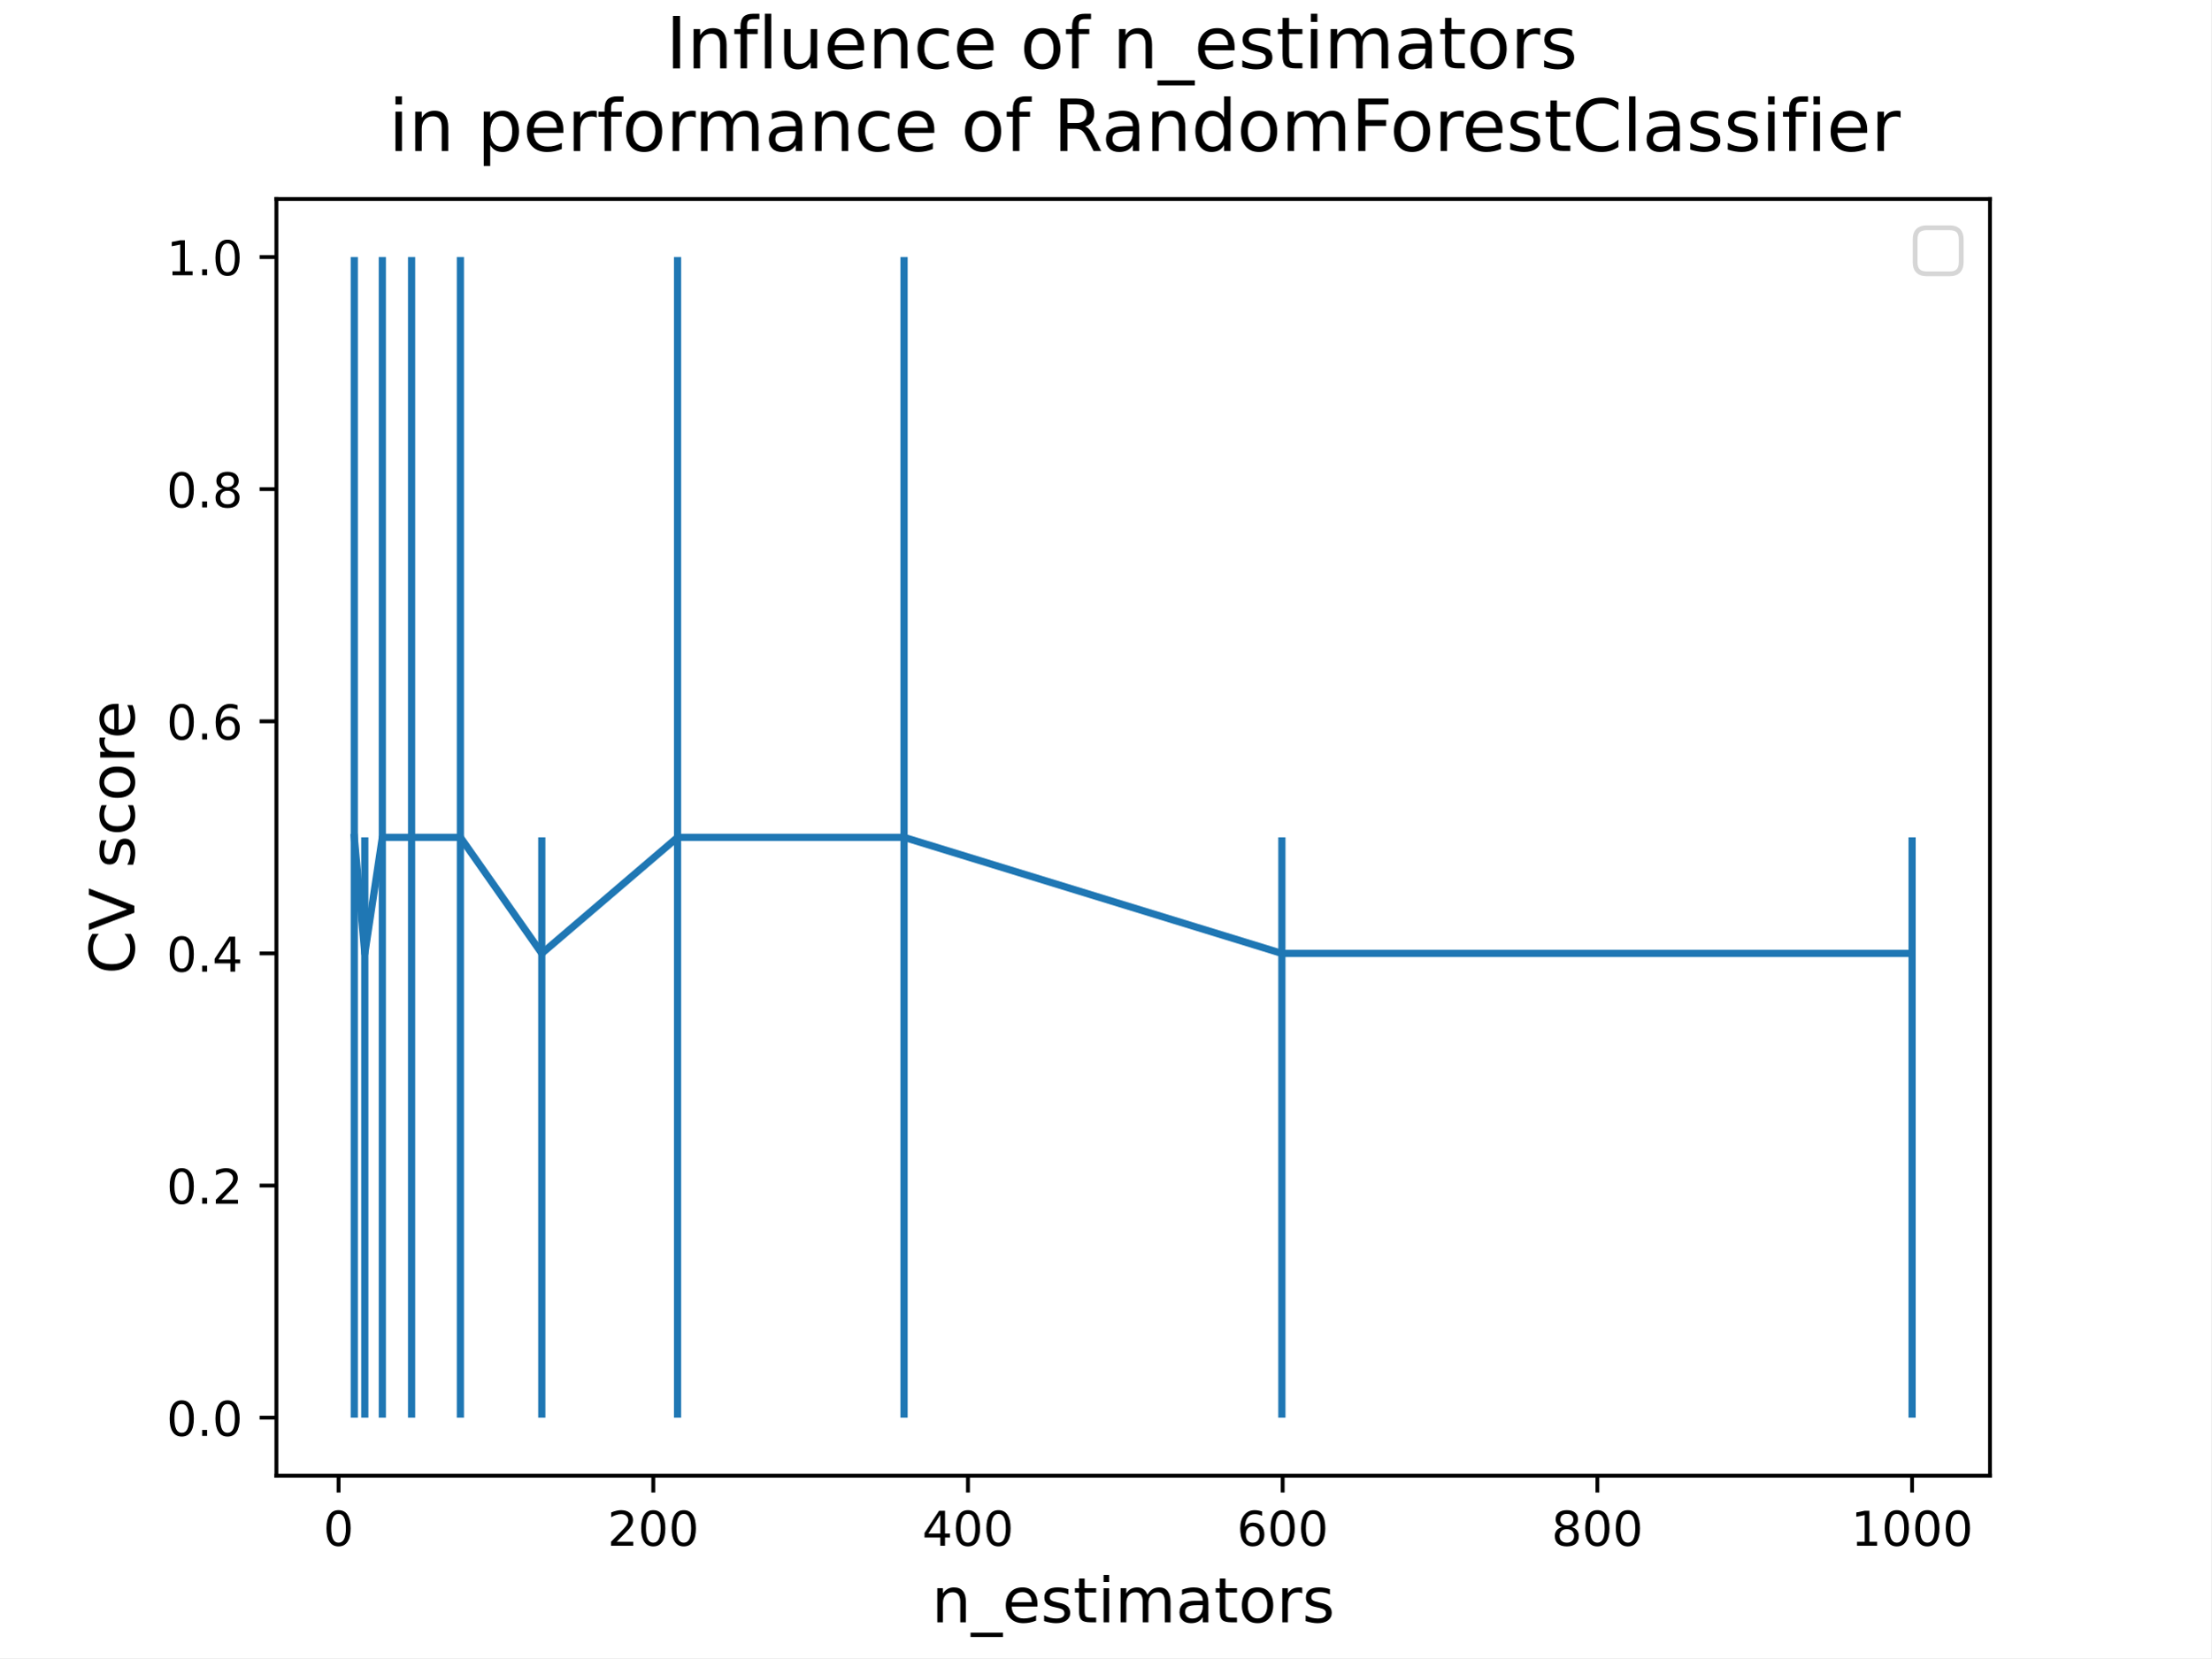
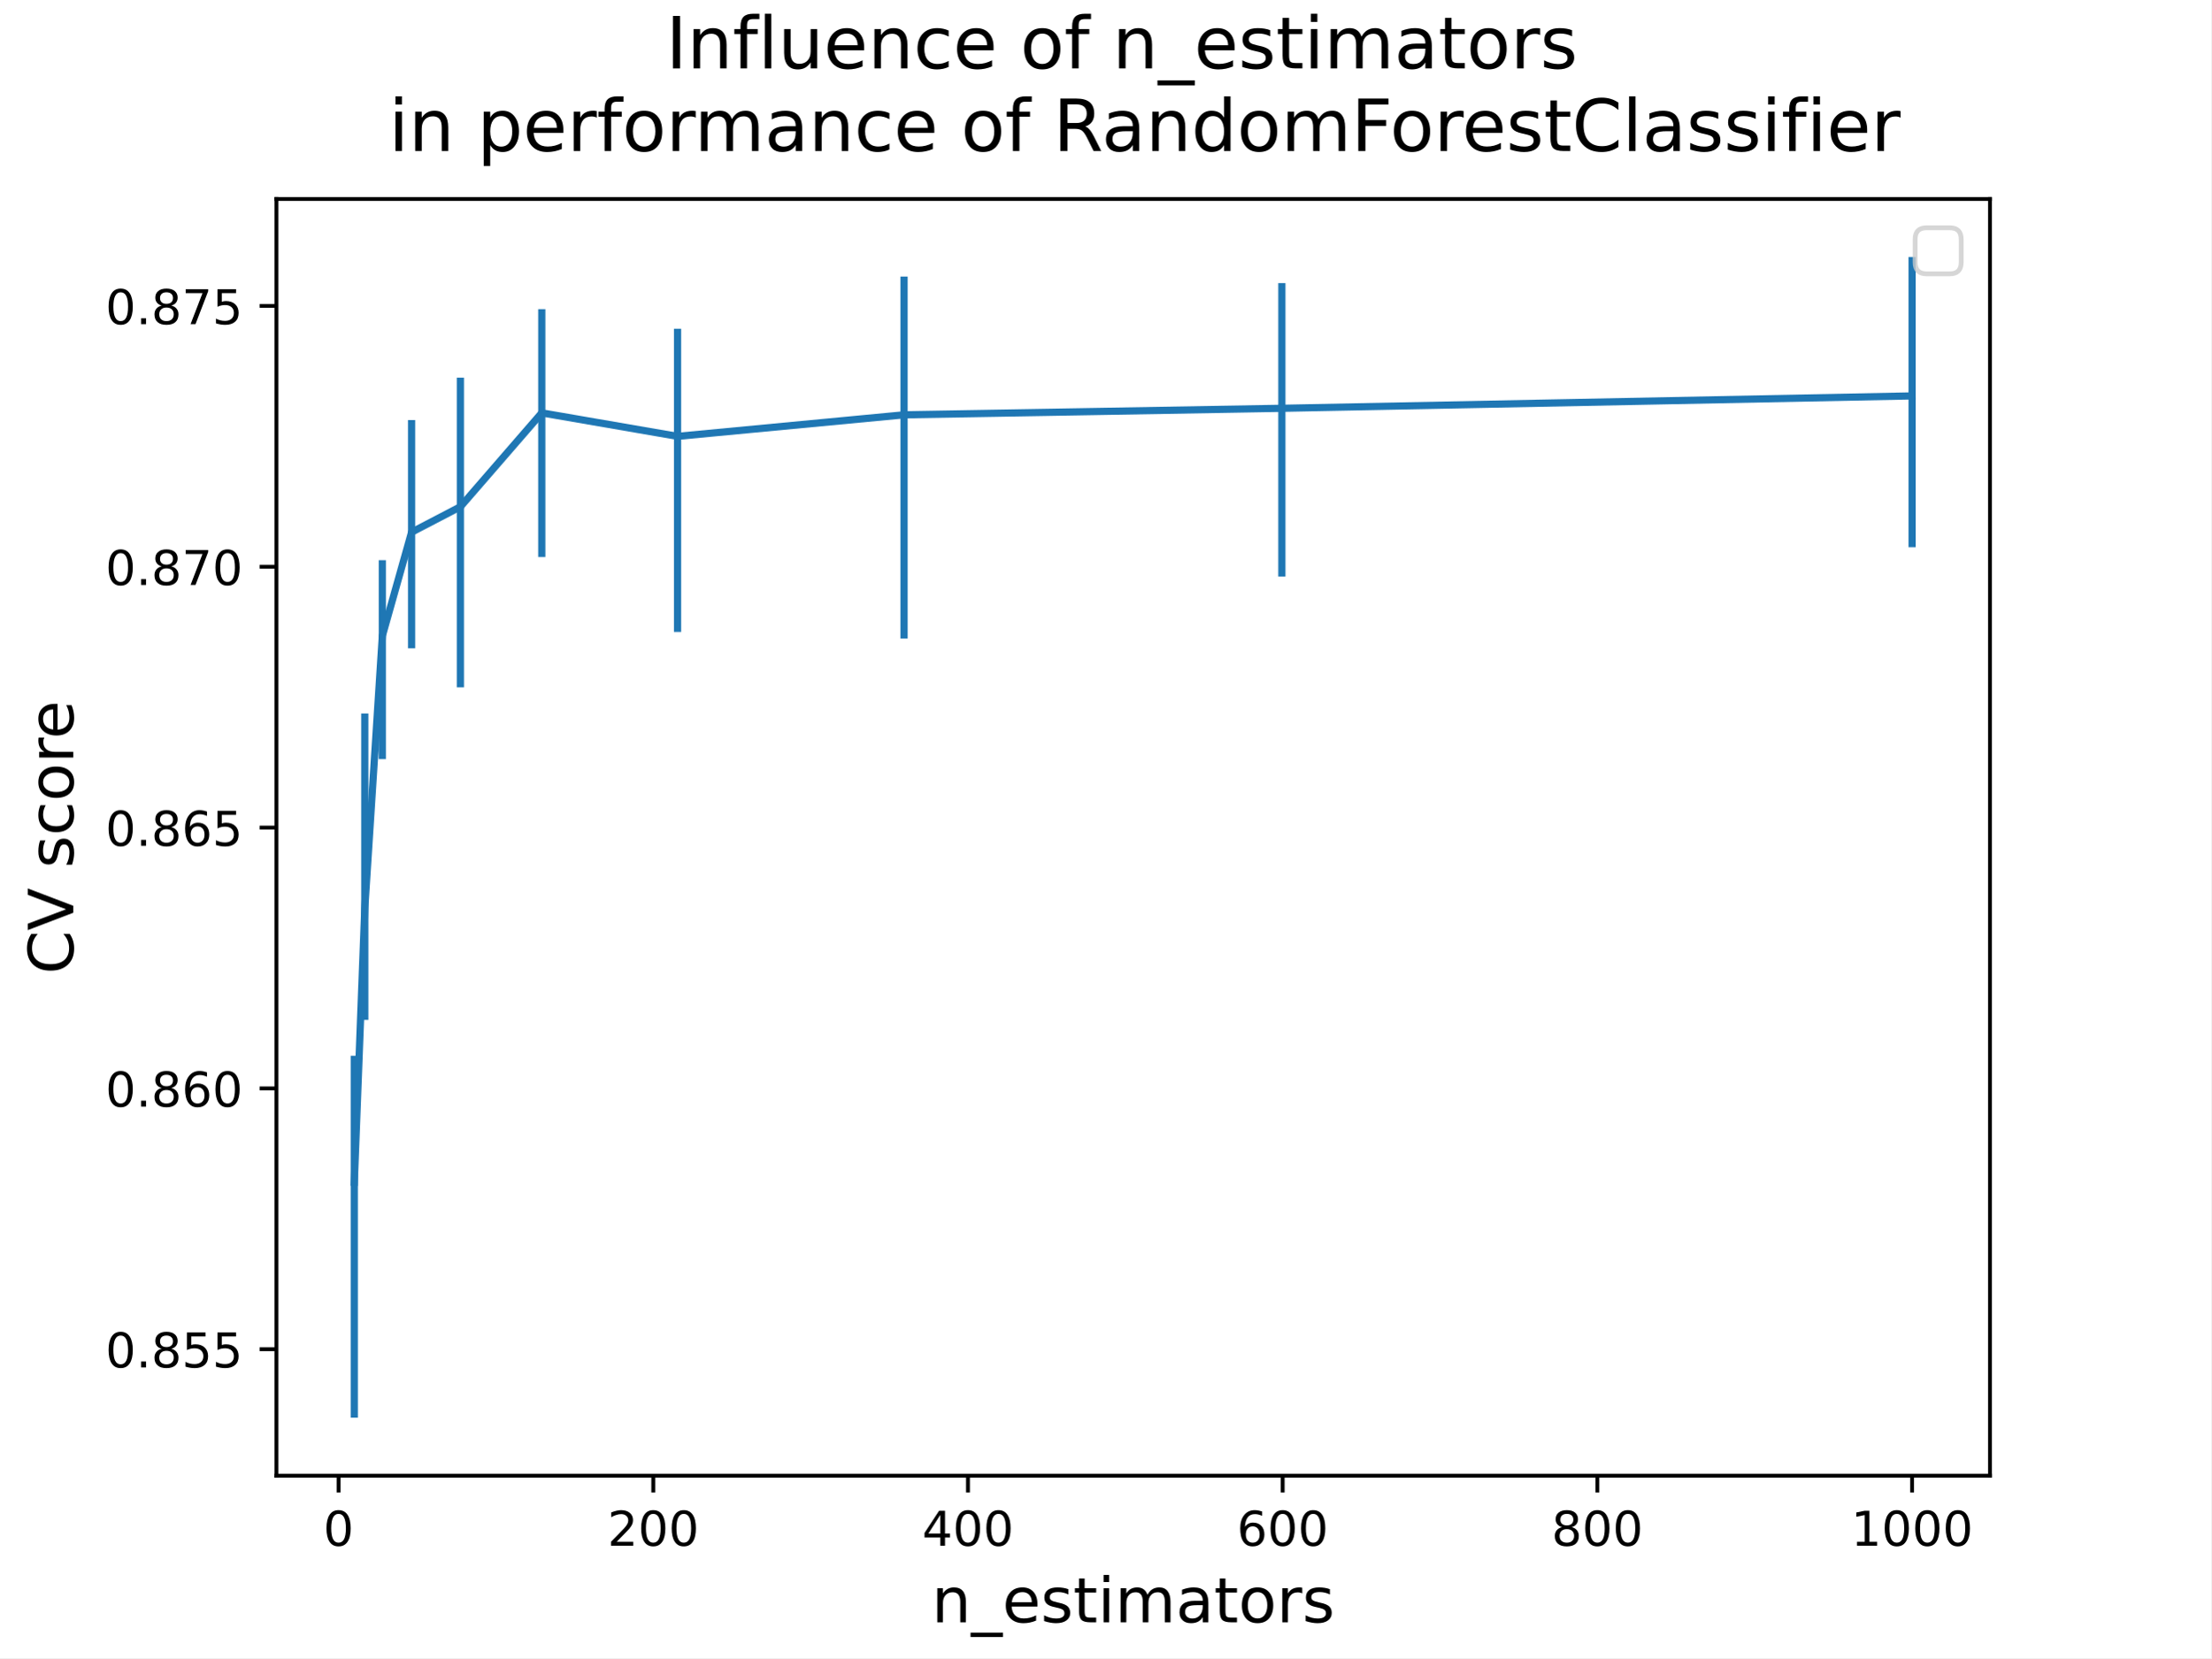
<svg xmlns="http://www.w3.org/2000/svg" xmlns:xlink="http://www.w3.org/1999/xlink" width="460.8pt" height="345.6pt" viewBox="0 0 460.8 345.6" version="1.1">
  <defs>
    <style type="text/css">*{stroke-linejoin: round; stroke-linecap: butt}</style>
  </defs>
  <g id="figure_1">
    <g id="patch_1">
      <path d="M 0 345.6  L 460.8 345.6  L 460.8 0  L 0 0  z " style="fill: #ffffff" />
    </g>
    <g id="axes_1">
      <g id="patch_2">
        <path d="M 57.6 307.584  L 414.72 307.584  L 414.72 41.472  L 57.6 41.472  z " style="fill: #ffffff" />
      </g>
      <g id="matplotlib.axis_1">
        <g id="xtick_1">
          <g id="line2d_1">
            <defs>
-               <path id="m5f5bd2ffa6" d="M 0 0  L 0 3.5  " style="stroke: #000000; stroke-width: 0.8" />
+               <path id="m3bc6c02a66" d="M 0 0  L 0 3.5  " style="stroke: #000000; stroke-width: 0.8" />
            </defs>
            <g>
-               <use xlink:href="#m5f5bd2ffa6" x="70.553" y="307.584" style="stroke: #000000; stroke-width: 0.8" />
+               <use xlink:href="#m3bc6c02a66" x="70.553" y="307.584" style="stroke: #000000; stroke-width: 0.8" />
            </g>
          </g>
          <g id="text_1">
-             <g transform="translate(67.37214 322.1824)scale(0.1 -0.1)">
+             <g transform="translate(67.37214 322.1824) scale(0.1 -0.1)">
              <defs>
                <path id="DejaVuSans-30" d="M 2034 4250  Q 1547 4250 1301 3770  Q 1056 3291 1056 2328  Q 1056 1369 1301 889  Q 1547 409 2034 409  Q 2525 409 2770 889  Q 3016 1369 3016 2328  Q 3016 3291 2770 3770  Q 2525 4250 2034 4250  z M 2034 4750  Q 2819 4750 3233 4129  Q 3647 3509 3647 2328  Q 3647 1150 3233 529  Q 2819 -91 2034 -91  Q 1250 -91 836 529  Q 422 1150 422 2328  Q 422 3509 836 4129  Q 1250 4750 2034 4750  z " transform="scale(0.015625)" />
              </defs>
              <use xlink:href="#DejaVuSans-30" />
            </g>
          </g>
        </g>
        <g id="xtick_2">
          <g id="line2d_2">
            <g>
-               <use xlink:href="#m5f5bd2ffa6" x="136.14" y="307.584" style="stroke: #000000; stroke-width: 0.8" />
+               <use xlink:href="#m3bc6c02a66" x="136.14" y="307.584" style="stroke: #000000; stroke-width: 0.8" />
            </g>
          </g>
          <g id="text_2">
-             <g transform="translate(126.5964 322.1824)scale(0.1 -0.1)">
+             <g transform="translate(126.5964 322.1824) scale(0.1 -0.1)">
              <defs>
                <path id="DejaVuSans-32" d="M 1228 531  L 3431 531  L 3431 0  L 469 0  L 469 531  Q 828 903 1448 1529  Q 2069 2156 2228 2338  Q 2531 2678 2651 2914  Q 2772 3150 2772 3378  Q 2772 3750 2511 3984  Q 2250 4219 1831 4219  Q 1534 4219 1204 4116  Q 875 4013 500 3803  L 500 4441  Q 881 4594 1212 4672  Q 1544 4750 1819 4750  Q 2544 4750 2975 4387  Q 3406 4025 3406 3419  Q 3406 3131 3298 2873  Q 3191 2616 2906 2266  Q 2828 2175 2409 1742  Q 1991 1309 1228 531  z " transform="scale(0.015625)" />
              </defs>
              <use xlink:href="#DejaVuSans-32" />
              <use xlink:href="#DejaVuSans-30" x="63.623" />
              <use xlink:href="#DejaVuSans-30" x="127.246" />
            </g>
          </g>
        </g>
        <g id="xtick_3">
          <g id="line2d_3">
            <g>
-               <use xlink:href="#m5f5bd2ffa6" x="201.727" y="307.584" style="stroke: #000000; stroke-width: 0.8" />
+               <use xlink:href="#m3bc6c02a66" x="201.727" y="307.584" style="stroke: #000000; stroke-width: 0.8" />
            </g>
          </g>
          <g id="text_3">
-             <g transform="translate(192.1832 322.1824)scale(0.1 -0.1)">
+             <g transform="translate(192.1832 322.1824) scale(0.1 -0.1)">
              <defs>
                <path id="DejaVuSans-34" d="M 2419 4116  L 825 1625  L 2419 1625  L 2419 4116  z M 2253 4666  L 3047 4666  L 3047 1625  L 3713 1625  L 3713 1100  L 3047 1100  L 3047 0  L 2419 0  L 2419 1100  L 313 1100  L 313 1709  L 2253 4666  z " transform="scale(0.015625)" />
              </defs>
              <use xlink:href="#DejaVuSans-34" />
              <use xlink:href="#DejaVuSans-30" x="63.623" />
              <use xlink:href="#DejaVuSans-30" x="127.246" />
            </g>
          </g>
        </g>
        <g id="xtick_4">
          <g id="line2d_4">
            <g>
-               <use xlink:href="#m5f5bd2ffa6" x="267.314" y="307.584" style="stroke: #000000; stroke-width: 0.8" />
+               <use xlink:href="#m3bc6c02a66" x="267.314" y="307.584" style="stroke: #000000; stroke-width: 0.8" />
            </g>
          </g>
          <g id="text_4">
-             <g transform="translate(257.77 322.1824)scale(0.1 -0.1)">
+             <g transform="translate(257.77 322.1824) scale(0.1 -0.1)">
              <defs>
                <path id="DejaVuSans-36" d="M 2113 2584  Q 1688 2584 1439 2293  Q 1191 2003 1191 1497  Q 1191 994 1439 701  Q 1688 409 2113 409  Q 2538 409 2786 701  Q 3034 994 3034 1497  Q 3034 2003 2786 2293  Q 2538 2584 2113 2584  z M 3366 4563  L 3366 3988  Q 3128 4100 2886 4159  Q 2644 4219 2406 4219  Q 1781 4219 1451 3797  Q 1122 3375 1075 2522  Q 1259 2794 1537 2939  Q 1816 3084 2150 3084  Q 2853 3084 3261 2657  Q 3669 2231 3669 1497  Q 3669 778 3244 343  Q 2819 -91 2113 -91  Q 1303 -91 875 529  Q 447 1150 447 2328  Q 447 3434 972 4092  Q 1497 4750 2381 4750  Q 2619 4750 2861 4703  Q 3103 4656 3366 4563  z " transform="scale(0.015625)" />
              </defs>
              <use xlink:href="#DejaVuSans-36" />
              <use xlink:href="#DejaVuSans-30" x="63.623" />
              <use xlink:href="#DejaVuSans-30" x="127.246" />
            </g>
          </g>
        </g>
        <g id="xtick_5">
          <g id="line2d_5">
            <g>
-               <use xlink:href="#m5f5bd2ffa6" x="332.9" y="307.584" style="stroke: #000000; stroke-width: 0.8" />
+               <use xlink:href="#m3bc6c02a66" x="332.9" y="307.584" style="stroke: #000000; stroke-width: 0.8" />
            </g>
          </g>
          <g id="text_5">
-             <g transform="translate(323.3567 322.1824)scale(0.1 -0.1)">
+             <g transform="translate(323.3567 322.1824) scale(0.1 -0.1)">
              <defs>
                <path id="DejaVuSans-38" d="M 2034 2216  Q 1584 2216 1326 1975  Q 1069 1734 1069 1313  Q 1069 891 1326 650  Q 1584 409 2034 409  Q 2484 409 2743 651  Q 3003 894 3003 1313  Q 3003 1734 2745 1975  Q 2488 2216 2034 2216  z M 1403 2484  Q 997 2584 770 2862  Q 544 3141 544 3541  Q 544 4100 942 4425  Q 1341 4750 2034 4750  Q 2731 4750 3128 4425  Q 3525 4100 3525 3541  Q 3525 3141 3298 2862  Q 3072 2584 2669 2484  Q 3125 2378 3379 2068  Q 3634 1759 3634 1313  Q 3634 634 3220 271  Q 2806 -91 2034 -91  Q 1263 -91 848 271  Q 434 634 434 1313  Q 434 1759 690 2068  Q 947 2378 1403 2484  z M 1172 3481  Q 1172 3119 1398 2916  Q 1625 2713 2034 2713  Q 2441 2713 2670 2916  Q 2900 3119 2900 3481  Q 2900 3844 2670 4047  Q 2441 4250 2034 4250  Q 1625 4250 1398 4047  Q 1172 3844 1172 3481  z " transform="scale(0.015625)" />
              </defs>
              <use xlink:href="#DejaVuSans-38" />
              <use xlink:href="#DejaVuSans-30" x="63.623" />
              <use xlink:href="#DejaVuSans-30" x="127.246" />
            </g>
          </g>
        </g>
        <g id="xtick_6">
          <g id="line2d_6">
            <g>
-               <use xlink:href="#m5f5bd2ffa6" x="398.487" y="307.584" style="stroke: #000000; stroke-width: 0.8" />
+               <use xlink:href="#m3bc6c02a66" x="398.487" y="307.584" style="stroke: #000000; stroke-width: 0.8" />
            </g>
          </g>
          <g id="text_6">
-             <g transform="translate(385.7623 322.1824)scale(0.1 -0.1)">
+             <g transform="translate(385.7623 322.1824) scale(0.1 -0.1)">
              <defs>
                <path id="DejaVuSans-31" d="M 794 531  L 1825 531  L 1825 4091  L 703 3866  L 703 4441  L 1819 4666  L 2450 4666  L 2450 531  L 3481 531  L 3481 0  L 794 0  L 794 531  z " transform="scale(0.015625)" />
              </defs>
              <use xlink:href="#DejaVuSans-31" />
              <use xlink:href="#DejaVuSans-30" x="63.623" />
              <use xlink:href="#DejaVuSans-30" x="127.246" />
              <use xlink:href="#DejaVuSans-30" x="190.869" />
            </g>
          </g>
        </g>
        <g id="text_7">
-           <g transform="translate(194.1527 338.1401)scale(0.13 -0.13)">
+           <g transform="translate(194.1527 338.1401) scale(0.13 -0.13)">
            <defs>
              <path id="DejaVuSans-6e" d="M 3513 2113  L 3513 0  L 2938 0  L 2938 2094  Q 2938 2591 2744 2837  Q 2550 3084 2163 3084  Q 1697 3084 1428 2787  Q 1159 2491 1159 1978  L 1159 0  L 581 0  L 581 3500  L 1159 3500  L 1159 2956  Q 1366 3272 1645 3428  Q 1925 3584 2291 3584  Q 2894 3584 3203 3211  Q 3513 2838 3513 2113  z " transform="scale(0.015625)" />
              <path id="DejaVuSans-5f" d="M 3263 -1063  L 3263 -1509  L -63 -1509  L -63 -1063  L 3263 -1063  z " transform="scale(0.015625)" />
              <path id="DejaVuSans-65" d="M 3597 1894  L 3597 1613  L 953 1613  Q 991 1019 1311 708  Q 1631 397 2203 397  Q 2534 397 2845 478  Q 3156 559 3463 722  L 3463 178  Q 3153 47 2828 -22  Q 2503 -91 2169 -91  Q 1331 -91 842 396  Q 353 884 353 1716  Q 353 2575 817 3079  Q 1281 3584 2069 3584  Q 2775 3584 3186 3129  Q 3597 2675 3597 1894  z M 3022 2063  Q 3016 2534 2758 2815  Q 2500 3097 2075 3097  Q 1594 3097 1305 2825  Q 1016 2553 972 2059  L 3022 2063  z " transform="scale(0.015625)" />
              <path id="DejaVuSans-73" d="M 2834 3397  L 2834 2853  Q 2591 2978 2328 3040  Q 2066 3103 1784 3103  Q 1356 3103 1142 2972  Q 928 2841 928 2578  Q 928 2378 1081 2264  Q 1234 2150 1697 2047  L 1894 2003  Q 2506 1872 2764 1633  Q 3022 1394 3022 966  Q 3022 478 2636 193  Q 2250 -91 1575 -91  Q 1294 -91 989 -36  Q 684 19 347 128  L 347 722  Q 666 556 975 473  Q 1284 391 1588 391  Q 1994 391 2212 530  Q 2431 669 2431 922  Q 2431 1156 2273 1281  Q 2116 1406 1581 1522  L 1381 1569  Q 847 1681 609 1914  Q 372 2147 372 2553  Q 372 3047 722 3315  Q 1072 3584 1716 3584  Q 2034 3584 2315 3537  Q 2597 3491 2834 3397  z " transform="scale(0.015625)" />
              <path id="DejaVuSans-74" d="M 1172 4494  L 1172 3500  L 2356 3500  L 2356 3053  L 1172 3053  L 1172 1153  Q 1172 725 1289 603  Q 1406 481 1766 481  L 2356 481  L 2356 0  L 1766 0  Q 1100 0 847 248  Q 594 497 594 1153  L 594 3053  L 172 3053  L 172 3500  L 594 3500  L 594 4494  L 1172 4494  z " transform="scale(0.015625)" />
              <path id="DejaVuSans-69" d="M 603 3500  L 1178 3500  L 1178 0  L 603 0  L 603 3500  z M 603 4863  L 1178 4863  L 1178 4134  L 603 4134  L 603 4863  z " transform="scale(0.015625)" />
              <path id="DejaVuSans-6d" d="M 3328 2828  Q 3544 3216 3844 3400  Q 4144 3584 4550 3584  Q 5097 3584 5394 3201  Q 5691 2819 5691 2113  L 5691 0  L 5113 0  L 5113 2094  Q 5113 2597 4934 2840  Q 4756 3084 4391 3084  Q 3944 3084 3684 2787  Q 3425 2491 3425 1978  L 3425 0  L 2847 0  L 2847 2094  Q 2847 2600 2669 2842  Q 2491 3084 2119 3084  Q 1678 3084 1418 2786  Q 1159 2488 1159 1978  L 1159 0  L 581 0  L 581 3500  L 1159 3500  L 1159 2956  Q 1356 3278 1631 3431  Q 1906 3584 2284 3584  Q 2666 3584 2933 3390  Q 3200 3197 3328 2828  z " transform="scale(0.015625)" />
              <path id="DejaVuSans-61" d="M 2194 1759  Q 1497 1759 1228 1600  Q 959 1441 959 1056  Q 959 750 1161 570  Q 1363 391 1709 391  Q 2188 391 2477 730  Q 2766 1069 2766 1631  L 2766 1759  L 2194 1759  z M 3341 1997  L 3341 0  L 2766 0  L 2766 531  Q 2569 213 2275 61  Q 1981 -91 1556 -91  Q 1019 -91 701 211  Q 384 513 384 1019  Q 384 1609 779 1909  Q 1175 2209 1959 2209  L 2766 2209  L 2766 2266  Q 2766 2663 2505 2880  Q 2244 3097 1772 3097  Q 1472 3097 1187 3025  Q 903 2953 641 2809  L 641 3341  Q 956 3463 1253 3523  Q 1550 3584 1831 3584  Q 2591 3584 2966 3190  Q 3341 2797 3341 1997  z " transform="scale(0.015625)" />
              <path id="DejaVuSans-6f" d="M 1959 3097  Q 1497 3097 1228 2736  Q 959 2375 959 1747  Q 959 1119 1226 758  Q 1494 397 1959 397  Q 2419 397 2687 759  Q 2956 1122 2956 1747  Q 2956 2369 2687 2733  Q 2419 3097 1959 3097  z M 1959 3584  Q 2709 3584 3137 3096  Q 3566 2609 3566 1747  Q 3566 888 3137 398  Q 2709 -91 1959 -91  Q 1206 -91 779 398  Q 353 888 353 1747  Q 353 2609 779 3096  Q 1206 3584 1959 3584  z " transform="scale(0.015625)" />
              <path id="DejaVuSans-72" d="M 2631 2963  Q 2534 3019 2420 3045  Q 2306 3072 2169 3072  Q 1681 3072 1420 2755  Q 1159 2438 1159 1844  L 1159 0  L 581 0  L 581 3500  L 1159 3500  L 1159 2956  Q 1341 3275 1631 3429  Q 1922 3584 2338 3584  Q 2397 3584 2469 3576  Q 2541 3569 2628 3553  L 2631 2963  z " transform="scale(0.015625)" />
            </defs>
            <use xlink:href="#DejaVuSans-6e" />
            <use xlink:href="#DejaVuSans-5f" x="63.379" />
            <use xlink:href="#DejaVuSans-65" x="113.379" />
            <use xlink:href="#DejaVuSans-73" x="174.902" />
            <use xlink:href="#DejaVuSans-74" x="227.002" />
            <use xlink:href="#DejaVuSans-69" x="266.211" />
            <use xlink:href="#DejaVuSans-6d" x="293.994" />
            <use xlink:href="#DejaVuSans-61" x="391.406" />
            <use xlink:href="#DejaVuSans-74" x="452.686" />
            <use xlink:href="#DejaVuSans-6f" x="491.895" />
            <use xlink:href="#DejaVuSans-72" x="553.076" />
            <use xlink:href="#DejaVuSans-73" x="594.189" />
          </g>
        </g>
      </g>
      <g id="matplotlib.axis_2">
        <g id="ytick_1">
          <g id="line2d_7">
            <defs>
-               <path id="mc66a6133f6" d="M 0 0  L -3.5 0  " style="stroke: #000000; stroke-width: 0.8" />
+               <path id="m7659aebdd6" d="M 0 0  L -3.5 0  " style="stroke: #000000; stroke-width: 0.8" />
            </defs>
            <g>
-               <use xlink:href="#mc66a6133f6" x="57.6" y="295.488" style="stroke: #000000; stroke-width: 0.8" />
+               <use xlink:href="#m7659aebdd6" x="57.6" y="281.217" style="stroke: #000000; stroke-width: 0.8" />
            </g>
          </g>
          <g id="text_8">
-             <g transform="translate(34.69687 299.2872)scale(0.1 -0.1)">
+             <g transform="translate(21.97188 285.0167) scale(0.1 -0.1)">
              <defs>
                <path id="DejaVuSans-2e" d="M 684 794  L 1344 794  L 1344 0  L 684 0  L 684 794  z " transform="scale(0.015625)" />
-               </defs>
-               <use xlink:href="#DejaVuSans-30" />
-               <use xlink:href="#DejaVuSans-2e" x="63.623" />
-               <use xlink:href="#DejaVuSans-30" x="95.41" />
+                 <path id="DejaVuSans-35" d="M 691 4666  L 3169 4666  L 3169 4134  L 1269 4134  L 1269 2991  Q 1406 3038 1543 3061  Q 1681 3084 1819 3084  Q 2600 3084 3056 2656  Q 3513 2228 3513 1497  Q 3513 744 3044 326  Q 2575 -91 1722 -91  Q 1428 -91 1123 -41  Q 819 9 494 109  L 494 744  Q 775 591 1075 516  Q 1375 441 1709 441  Q 2250 441 2565 725  Q 2881 1009 2881 1497  Q 2881 1984 2565 2268  Q 2250 2553 1709 2553  Q 1456 2553 1204 2497  Q 953 2441 691 2322  L 691 4666  z " transform="scale(0.015625)" />
+               </defs>
+               <use xlink:href="#DejaVuSans-30" />
+               <use xlink:href="#DejaVuSans-2e" x="63.623" />
+               <use xlink:href="#DejaVuSans-38" x="95.41" />
+               <use xlink:href="#DejaVuSans-35" x="159.033" />
+               <use xlink:href="#DejaVuSans-35" x="222.656" />
            </g>
          </g>
        </g>
        <g id="ytick_2">
          <g id="line2d_8">
            <g>
-               <use xlink:href="#mc66a6133f6" x="57.6" y="247.104" style="stroke: #000000; stroke-width: 0.8" />
+               <use xlink:href="#m7659aebdd6" x="57.6" y="226.853" style="stroke: #000000; stroke-width: 0.8" />
            </g>
          </g>
          <g id="text_9">
-             <g transform="translate(34.69687 250.9032)scale(0.1 -0.1)">
-               <use xlink:href="#DejaVuSans-30" />
-               <use xlink:href="#DejaVuSans-2e" x="63.623" />
-               <use xlink:href="#DejaVuSans-32" x="95.41" />
+             <g transform="translate(21.97188 230.6526) scale(0.1 -0.1)">
+               <use xlink:href="#DejaVuSans-30" />
+               <use xlink:href="#DejaVuSans-2e" x="63.623" />
+               <use xlink:href="#DejaVuSans-38" x="95.41" />
+               <use xlink:href="#DejaVuSans-36" x="159.033" />
+               <use xlink:href="#DejaVuSans-30" x="222.656" />
            </g>
          </g>
        </g>
        <g id="ytick_3">
          <g id="line2d_9">
            <g>
-               <use xlink:href="#mc66a6133f6" x="57.6" y="198.72" style="stroke: #000000; stroke-width: 0.8" />
+               <use xlink:href="#m7659aebdd6" x="57.6" y="172.489" style="stroke: #000000; stroke-width: 0.8" />
            </g>
          </g>
          <g id="text_10">
-             <g transform="translate(34.69687 202.5192)scale(0.1 -0.1)">
-               <use xlink:href="#DejaVuSans-30" />
-               <use xlink:href="#DejaVuSans-2e" x="63.623" />
-               <use xlink:href="#DejaVuSans-34" x="95.41" />
+             <g transform="translate(21.97188 176.2886) scale(0.1 -0.1)">
+               <use xlink:href="#DejaVuSans-30" />
+               <use xlink:href="#DejaVuSans-2e" x="63.623" />
+               <use xlink:href="#DejaVuSans-38" x="95.41" />
+               <use xlink:href="#DejaVuSans-36" x="159.033" />
+               <use xlink:href="#DejaVuSans-35" x="222.656" />
            </g>
          </g>
        </g>
        <g id="ytick_4">
          <g id="line2d_10">
            <g>
-               <use xlink:href="#mc66a6133f6" x="57.6" y="150.336" style="stroke: #000000; stroke-width: 0.8" />
+               <use xlink:href="#m7659aebdd6" x="57.6" y="118.125" style="stroke: #000000; stroke-width: 0.8" />
            </g>
          </g>
          <g id="text_11">
-             <g transform="translate(34.69687 154.1352)scale(0.1 -0.1)">
-               <use xlink:href="#DejaVuSans-30" />
-               <use xlink:href="#DejaVuSans-2e" x="63.623" />
-               <use xlink:href="#DejaVuSans-36" x="95.41" />
+             <g transform="translate(21.97188 121.9245) scale(0.1 -0.1)">
+               <defs>
+                 <path id="DejaVuSans-37" d="M 525 4666  L 3525 4666  L 3525 4397  L 1831 0  L 1172 0  L 2766 4134  L 525 4134  L 525 4666  z " transform="scale(0.015625)" />
+               </defs>
+               <use xlink:href="#DejaVuSans-30" />
+               <use xlink:href="#DejaVuSans-2e" x="63.623" />
+               <use xlink:href="#DejaVuSans-38" x="95.41" />
+               <use xlink:href="#DejaVuSans-37" x="159.033" />
+               <use xlink:href="#DejaVuSans-30" x="222.656" />
            </g>
          </g>
        </g>
        <g id="ytick_5">
          <g id="line2d_11">
            <g>
-               <use xlink:href="#mc66a6133f6" x="57.6" y="101.952" style="stroke: #000000; stroke-width: 0.8" />
+               <use xlink:href="#m7659aebdd6" x="57.6" y="63.761" style="stroke: #000000; stroke-width: 0.8" />
            </g>
          </g>
          <g id="text_12">
-             <g transform="translate(34.69687 105.7512)scale(0.1 -0.1)">
-               <use xlink:href="#DejaVuSans-30" />
-               <use xlink:href="#DejaVuSans-2e" x="63.623" />
-               <use xlink:href="#DejaVuSans-38" x="95.41" />
-             </g>
-           </g>
-         </g>
-         <g id="ytick_6">
-           <g id="line2d_12">
-             <g>
-               <use xlink:href="#mc66a6133f6" x="57.6" y="53.568" style="stroke: #000000; stroke-width: 0.8" />
-             </g>
-           </g>
-           <g id="text_13">
-             <g transform="translate(34.69687 57.36722)scale(0.1 -0.1)">
-               <use xlink:href="#DejaVuSans-31" />
-               <use xlink:href="#DejaVuSans-2e" x="63.623" />
-               <use xlink:href="#DejaVuSans-30" x="95.41" />
-             </g>
-           </g>
-         </g>
-         <g id="text_14">
-           <g transform="translate(27.99328 203.0417)rotate(-90)scale(0.13 -0.13)">
+             <g transform="translate(21.97188 67.56048) scale(0.1 -0.1)">
+               <use xlink:href="#DejaVuSans-30" />
+               <use xlink:href="#DejaVuSans-2e" x="63.623" />
+               <use xlink:href="#DejaVuSans-38" x="95.41" />
+               <use xlink:href="#DejaVuSans-37" x="159.033" />
+               <use xlink:href="#DejaVuSans-35" x="222.656" />
+             </g>
+           </g>
+         </g>
+         <g id="text_13">
+           <g transform="translate(15.26828 203.0417) rotate(-90) scale(0.13 -0.13)">
            <defs>
              <path id="DejaVuSans-43" d="M 4122 4306  L 4122 3641  Q 3803 3938 3442 4084  Q 3081 4231 2675 4231  Q 1875 4231 1450 3742  Q 1025 3253 1025 2328  Q 1025 1406 1450 917  Q 1875 428 2675 428  Q 3081 428 3442 575  Q 3803 722 4122 1019  L 4122 359  Q 3791 134 3420 21  Q 3050 -91 2638 -91  Q 1578 -91 968 557  Q 359 1206 359 2328  Q 359 3453 968 4101  Q 1578 4750 2638 4750  Q 3056 4750 3426 4639  Q 3797 4528 4122 4306  z " transform="scale(0.015625)" />
              <path id="DejaVuSans-56" d="M 1831 0  L 50 4666  L 709 4666  L 2188 738  L 3669 4666  L 4325 4666  L 2547 0  L 1831 0  z " transform="scale(0.015625)" />
              <path id="DejaVuSans-20" transform="scale(0.015625)" />
              <path id="DejaVuSans-63" d="M 3122 3366  L 3122 2828  Q 2878 2963 2633 3030  Q 2388 3097 2138 3097  Q 1578 3097 1268 2742  Q 959 2388 959 1747  Q 959 1106 1268 751  Q 1578 397 2138 397  Q 2388 397 2633 464  Q 2878 531 3122 666  L 3122 134  Q 2881 22 2623 -34  Q 2366 -91 2075 -91  Q 1284 -91 818 406  Q 353 903 353 1747  Q 353 2603 823 3093  Q 1294 3584 2113 3584  Q 2378 3584 2631 3529  Q 2884 3475 3122 3366  z " transform="scale(0.015625)" />
            </defs>
            <use xlink:href="#DejaVuSans-43" />
            <use xlink:href="#DejaVuSans-56" x="69.824" />
            <use xlink:href="#DejaVuSans-20" x="138.232" />
            <use xlink:href="#DejaVuSans-73" x="170.02" />
            <use xlink:href="#DejaVuSans-63" x="222.119" />
            <use xlink:href="#DejaVuSans-6f" x="277.1" />
            <use xlink:href="#DejaVuSans-72" x="338.281" />
            <use xlink:href="#DejaVuSans-65" x="377.145" />
          </g>
        </g>
      </g>
      <g id="LineCollection_1">
-         <path d="M 73.833 295.488  L 73.833 53.568  " clip-path="url(#p7764376b79)" style="fill: none; stroke: #1f77b4; stroke-width: 1.5" />
-         <path d="M 76.024 295.488  L 76.024 174.528  " clip-path="url(#p7764376b79)" style="fill: none; stroke: #1f77b4; stroke-width: 1.5" />
-         <path d="M 79.678 295.488  L 79.678 53.568  " clip-path="url(#p7764376b79)" style="fill: none; stroke: #1f77b4; stroke-width: 1.5" />
-         <path d="M 85.775 295.488  L 85.775 53.568  " clip-path="url(#p7764376b79)" style="fill: none; stroke: #1f77b4; stroke-width: 1.5" />
-         <path d="M 95.944 295.488  L 95.944 53.568  " clip-path="url(#p7764376b79)" style="fill: none; stroke: #1f77b4; stroke-width: 1.5" />
-         <path d="M 112.908 295.488  L 112.908 174.528  " clip-path="url(#p7764376b79)" style="fill: none; stroke: #1f77b4; stroke-width: 1.5" />
-         <path d="M 141.205 295.488  L 141.205 53.568  " clip-path="url(#p7764376b79)" style="fill: none; stroke: #1f77b4; stroke-width: 1.5" />
-         <path d="M 188.407 295.488  L 188.407 53.568  " clip-path="url(#p7764376b79)" style="fill: none; stroke: #1f77b4; stroke-width: 1.5" />
-         <path d="M 267.145 295.488  L 267.145 174.528  " clip-path="url(#p7764376b79)" style="fill: none; stroke: #1f77b4; stroke-width: 1.5" />
-         <path d="M 398.487 295.488  L 398.487 174.528  " clip-path="url(#p7764376b79)" style="fill: none; stroke: #1f77b4; stroke-width: 1.5" />
-       </g>
-       <g id="line2d_13">
-         <path d="M 73.833 174.528  L 76.024 198.72  L 79.678 174.528  L 85.775 174.528  L 95.944 174.528  L 112.908 198.72  L 141.205 174.528  L 188.407 174.528  L 267.145 198.72  L 398.487 198.72  " clip-path="url(#p7764376b79)" style="fill: none; stroke: #1f77b4; stroke-width: 1.5; stroke-linecap: square" />
+         <path d="M 73.833 295.488  L 73.833 220.058  " clip-path="url(#pda2e0519af)" style="fill: none; stroke: #1f77b4; stroke-width: 1.5" />
+         <path d="M 76.024 212.583  L 76.024 148.705  " clip-path="url(#pda2e0519af)" style="fill: none; stroke: #1f77b4; stroke-width: 1.5" />
+         <path d="M 79.678 158.219  L 79.678 116.766  " clip-path="url(#pda2e0519af)" style="fill: none; stroke: #1f77b4; stroke-width: 1.5" />
+         <path d="M 85.775 135.114  L 85.775 87.546  " clip-path="url(#pda2e0519af)" style="fill: none; stroke: #1f77b4; stroke-width: 1.5" />
+         <path d="M 95.944 143.269  L 95.944 78.711  " clip-path="url(#pda2e0519af)" style="fill: none; stroke: #1f77b4; stroke-width: 1.5" />
+         <path d="M 112.908 116.087  L 112.908 64.441  " clip-path="url(#pda2e0519af)" style="fill: none; stroke: #1f77b4; stroke-width: 1.5" />
+         <path d="M 141.205 131.716  L 141.205 68.518  " clip-path="url(#pda2e0519af)" style="fill: none; stroke: #1f77b4; stroke-width: 1.5" />
+         <path d="M 188.407 133.075  L 188.407 57.645  " clip-path="url(#pda2e0519af)" style="fill: none; stroke: #1f77b4; stroke-width: 1.5" />
+         <path d="M 267.145 120.164  L 267.145 59.004  " clip-path="url(#pda2e0519af)" style="fill: none; stroke: #1f77b4; stroke-width: 1.5" />
+         <path d="M 398.487 114.048  L 398.487 53.568  " clip-path="url(#pda2e0519af)" style="fill: none; stroke: #1f77b4; stroke-width: 1.5" />
+       </g>
+       <g id="line2d_12">
+         <path d="M 73.833 246.424  L 76.024 189.206  L 79.678 132.532  L 85.775 110.922  L 95.944 105.622  L 112.908 86.051  L 141.205 90.943  L 188.407 86.458  L 267.145 85.099  L 398.487 82.517  " clip-path="url(#pda2e0519af)" style="fill: none; stroke: #1f77b4; stroke-width: 1.5; stroke-linecap: square" />
      </g>
      <g id="patch_3">
        <path d="M 57.6 307.584  L 57.6 41.472  " style="fill: none; stroke: #000000; stroke-width: 0.8; stroke-linejoin: miter; stroke-linecap: square" />
      </g>
      <g id="patch_4">
        <path d="M 414.72 307.584  L 414.72 41.472  " style="fill: none; stroke: #000000; stroke-width: 0.8; stroke-linejoin: miter; stroke-linecap: square" />
      </g>
      <g id="patch_5">
        <path d="M 57.6 307.584  L 414.72 307.584  " style="fill: none; stroke: #000000; stroke-width: 0.8; stroke-linejoin: miter; stroke-linecap: square" />
      </g>
      <g id="patch_6">
        <path d="M 57.6 41.472  L 414.72 41.472  " style="fill: none; stroke: #000000; stroke-width: 0.8; stroke-linejoin: miter; stroke-linecap: square" />
      </g>
-       <g id="text_15">
-         <g transform="translate(138.7608 14.25809)scale(0.15 -0.15)">
+       <g id="text_14">
+         <g transform="translate(138.7608 14.25809) scale(0.15 -0.15)">
          <defs>
            <path id="DejaVuSans-49" d="M 628 4666  L 1259 4666  L 1259 0  L 628 0  L 628 4666  z " transform="scale(0.015625)" />
            <path id="DejaVuSans-66" d="M 2375 4863  L 2375 4384  L 1825 4384  Q 1516 4384 1395 4259  Q 1275 4134 1275 3809  L 1275 3500  L 2222 3500  L 2222 3053  L 1275 3053  L 1275 0  L 697 0  L 697 3053  L 147 3053  L 147 3500  L 697 3500  L 697 3744  Q 697 4328 969 4595  Q 1241 4863 1831 4863  L 2375 4863  z " transform="scale(0.015625)" />
            <path id="DejaVuSans-6c" d="M 603 4863  L 1178 4863  L 1178 0  L 603 0  L 603 4863  z " transform="scale(0.015625)" />
            <path id="DejaVuSans-75" d="M 544 1381  L 544 3500  L 1119 3500  L 1119 1403  Q 1119 906 1312 657  Q 1506 409 1894 409  Q 2359 409 2629 706  Q 2900 1003 2900 1516  L 2900 3500  L 3475 3500  L 3475 0  L 2900 0  L 2900 538  Q 2691 219 2414 64  Q 2138 -91 1772 -91  Q 1169 -91 856 284  Q 544 659 544 1381  z M 1991 3584  L 1991 3584  z " transform="scale(0.015625)" />
          </defs>
          <use xlink:href="#DejaVuSans-49" />
          <use xlink:href="#DejaVuSans-6e" x="29.492" />
          <use xlink:href="#DejaVuSans-66" x="92.871" />
          <use xlink:href="#DejaVuSans-6c" x="128.076" />
          <use xlink:href="#DejaVuSans-75" x="155.859" />
          <use xlink:href="#DejaVuSans-65" x="219.238" />
          <use xlink:href="#DejaVuSans-6e" x="280.762" />
          <use xlink:href="#DejaVuSans-63" x="344.141" />
          <use xlink:href="#DejaVuSans-65" x="399.121" />
          <use xlink:href="#DejaVuSans-20" x="460.645" />
          <use xlink:href="#DejaVuSans-6f" x="492.432" />
          <use xlink:href="#DejaVuSans-66" x="553.613" />
          <use xlink:href="#DejaVuSans-20" x="588.818" />
          <use xlink:href="#DejaVuSans-6e" x="620.605" />
          <use xlink:href="#DejaVuSans-5f" x="683.984" />
          <use xlink:href="#DejaVuSans-65" x="733.984" />
          <use xlink:href="#DejaVuSans-73" x="795.508" />
          <use xlink:href="#DejaVuSans-74" x="847.607" />
          <use xlink:href="#DejaVuSans-69" x="886.816" />
          <use xlink:href="#DejaVuSans-6d" x="914.6" />
          <use xlink:href="#DejaVuSans-61" x="1012.012" />
          <use xlink:href="#DejaVuSans-74" x="1073.291" />
          <use xlink:href="#DejaVuSans-6f" x="1112.5" />
          <use xlink:href="#DejaVuSans-72" x="1173.682" />
          <use xlink:href="#DejaVuSans-73" x="1214.795" />
          <use xlink:href="#DejaVuSans-20" x="1266.895" />
        </g>
-         <g transform="translate(76.23422 31.472)scale(0.15 -0.15)">
+         <g transform="translate(76.23422 31.472) scale(0.15 -0.15)">
          <defs>
            <path id="DejaVuSans-70" d="M 1159 525  L 1159 -1331  L 581 -1331  L 581 3500  L 1159 3500  L 1159 2969  Q 1341 3281 1617 3432  Q 1894 3584 2278 3584  Q 2916 3584 3314 3078  Q 3713 2572 3713 1747  Q 3713 922 3314 415  Q 2916 -91 2278 -91  Q 1894 -91 1617 61  Q 1341 213 1159 525  z M 3116 1747  Q 3116 2381 2855 2742  Q 2594 3103 2138 3103  Q 1681 3103 1420 2742  Q 1159 2381 1159 1747  Q 1159 1113 1420 752  Q 1681 391 2138 391  Q 2594 391 2855 752  Q 3116 1113 3116 1747  z " transform="scale(0.015625)" />
            <path id="DejaVuSans-52" d="M 2841 2188  Q 3044 2119 3236 1894  Q 3428 1669 3622 1275  L 4263 0  L 3584 0  L 2988 1197  Q 2756 1666 2539 1819  Q 2322 1972 1947 1972  L 1259 1972  L 1259 0  L 628 0  L 628 4666  L 2053 4666  Q 2853 4666 3247 4331  Q 3641 3997 3641 3322  Q 3641 2881 3436 2590  Q 3231 2300 2841 2188  z M 1259 4147  L 1259 2491  L 2053 2491  Q 2509 2491 2742 2702  Q 2975 2913 2975 3322  Q 2975 3731 2742 3939  Q 2509 4147 2053 4147  L 1259 4147  z " transform="scale(0.015625)" />
            <path id="DejaVuSans-64" d="M 2906 2969  L 2906 4863  L 3481 4863  L 3481 0  L 2906 0  L 2906 525  Q 2725 213 2448 61  Q 2172 -91 1784 -91  Q 1150 -91 751 415  Q 353 922 353 1747  Q 353 2572 751 3078  Q 1150 3584 1784 3584  Q 2172 3584 2448 3432  Q 2725 3281 2906 2969  z M 947 1747  Q 947 1113 1208 752  Q 1469 391 1925 391  Q 2381 391 2643 752  Q 2906 1113 2906 1747  Q 2906 2381 2643 2742  Q 2381 3103 1925 3103  Q 1469 3103 1208 2742  Q 947 2381 947 1747  z " transform="scale(0.015625)" />
            <path id="DejaVuSans-46" d="M 628 4666  L 3309 4666  L 3309 4134  L 1259 4134  L 1259 2759  L 3109 2759  L 3109 2228  L 1259 2228  L 1259 0  L 628 0  L 628 4666  z " transform="scale(0.015625)" />
          </defs>
          <use xlink:href="#DejaVuSans-20" />
          <use xlink:href="#DejaVuSans-69" x="31.787" />
          <use xlink:href="#DejaVuSans-6e" x="59.57" />
          <use xlink:href="#DejaVuSans-20" x="122.949" />
          <use xlink:href="#DejaVuSans-70" x="154.736" />
          <use xlink:href="#DejaVuSans-65" x="218.213" />
          <use xlink:href="#DejaVuSans-72" x="279.736" />
          <use xlink:href="#DejaVuSans-66" x="320.85" />
          <use xlink:href="#DejaVuSans-6f" x="356.055" />
          <use xlink:href="#DejaVuSans-72" x="417.236" />
          <use xlink:href="#DejaVuSans-6d" x="456.6" />
          <use xlink:href="#DejaVuSans-61" x="554.012" />
          <use xlink:href="#DejaVuSans-6e" x="615.291" />
          <use xlink:href="#DejaVuSans-63" x="678.67" />
          <use xlink:href="#DejaVuSans-65" x="733.65" />
          <use xlink:href="#DejaVuSans-20" x="795.174" />
          <use xlink:href="#DejaVuSans-6f" x="826.961" />
          <use xlink:href="#DejaVuSans-66" x="888.143" />
          <use xlink:href="#DejaVuSans-20" x="923.348" />
          <use xlink:href="#DejaVuSans-52" x="955.135" />
          <use xlink:href="#DejaVuSans-61" x="1022.367" />
          <use xlink:href="#DejaVuSans-6e" x="1083.646" />
          <use xlink:href="#DejaVuSans-64" x="1147.025" />
          <use xlink:href="#DejaVuSans-6f" x="1210.502" />
          <use xlink:href="#DejaVuSans-6d" x="1271.684" />
          <use xlink:href="#DejaVuSans-46" x="1369.096" />
          <use xlink:href="#DejaVuSans-6f" x="1422.99" />
          <use xlink:href="#DejaVuSans-72" x="1484.172" />
          <use xlink:href="#DejaVuSans-65" x="1523.035" />
          <use xlink:href="#DejaVuSans-73" x="1584.559" />
          <use xlink:href="#DejaVuSans-74" x="1636.658" />
          <use xlink:href="#DejaVuSans-43" x="1675.867" />
          <use xlink:href="#DejaVuSans-6c" x="1745.691" />
          <use xlink:href="#DejaVuSans-61" x="1773.475" />
          <use xlink:href="#DejaVuSans-73" x="1834.754" />
          <use xlink:href="#DejaVuSans-73" x="1886.854" />
          <use xlink:href="#DejaVuSans-69" x="1938.953" />
          <use xlink:href="#DejaVuSans-66" x="1966.736" />
          <use xlink:href="#DejaVuSans-69" x="2001.941" />
          <use xlink:href="#DejaVuSans-65" x="2029.725" />
          <use xlink:href="#DejaVuSans-72" x="2091.248" />
        </g>
      </g>
      <g id="legend_1">
        <g id="patch_7">
          <path d="M 401.52 57.072  L 406.32 57.072  Q 408.72 57.072 408.72 54.672  L 408.72 49.872  Q 408.72 47.472 406.32 47.472  L 401.52 47.472  Q 399.12 47.472 399.12 49.872  L 399.12 54.672  Q 399.12 57.072 401.52 57.072  z " style="fill: #ffffff; opacity: 0.8; stroke: #cccccc; stroke-linejoin: miter" />
        </g>
      </g>
    </g>
  </g>
  <defs>
-     <clipPath id="p7764376b79">
+     <clipPath id="pda2e0519af">
      <rect x="57.6" y="41.472" width="357.12" height="266.112" />
    </clipPath>
  </defs>
</svg>
